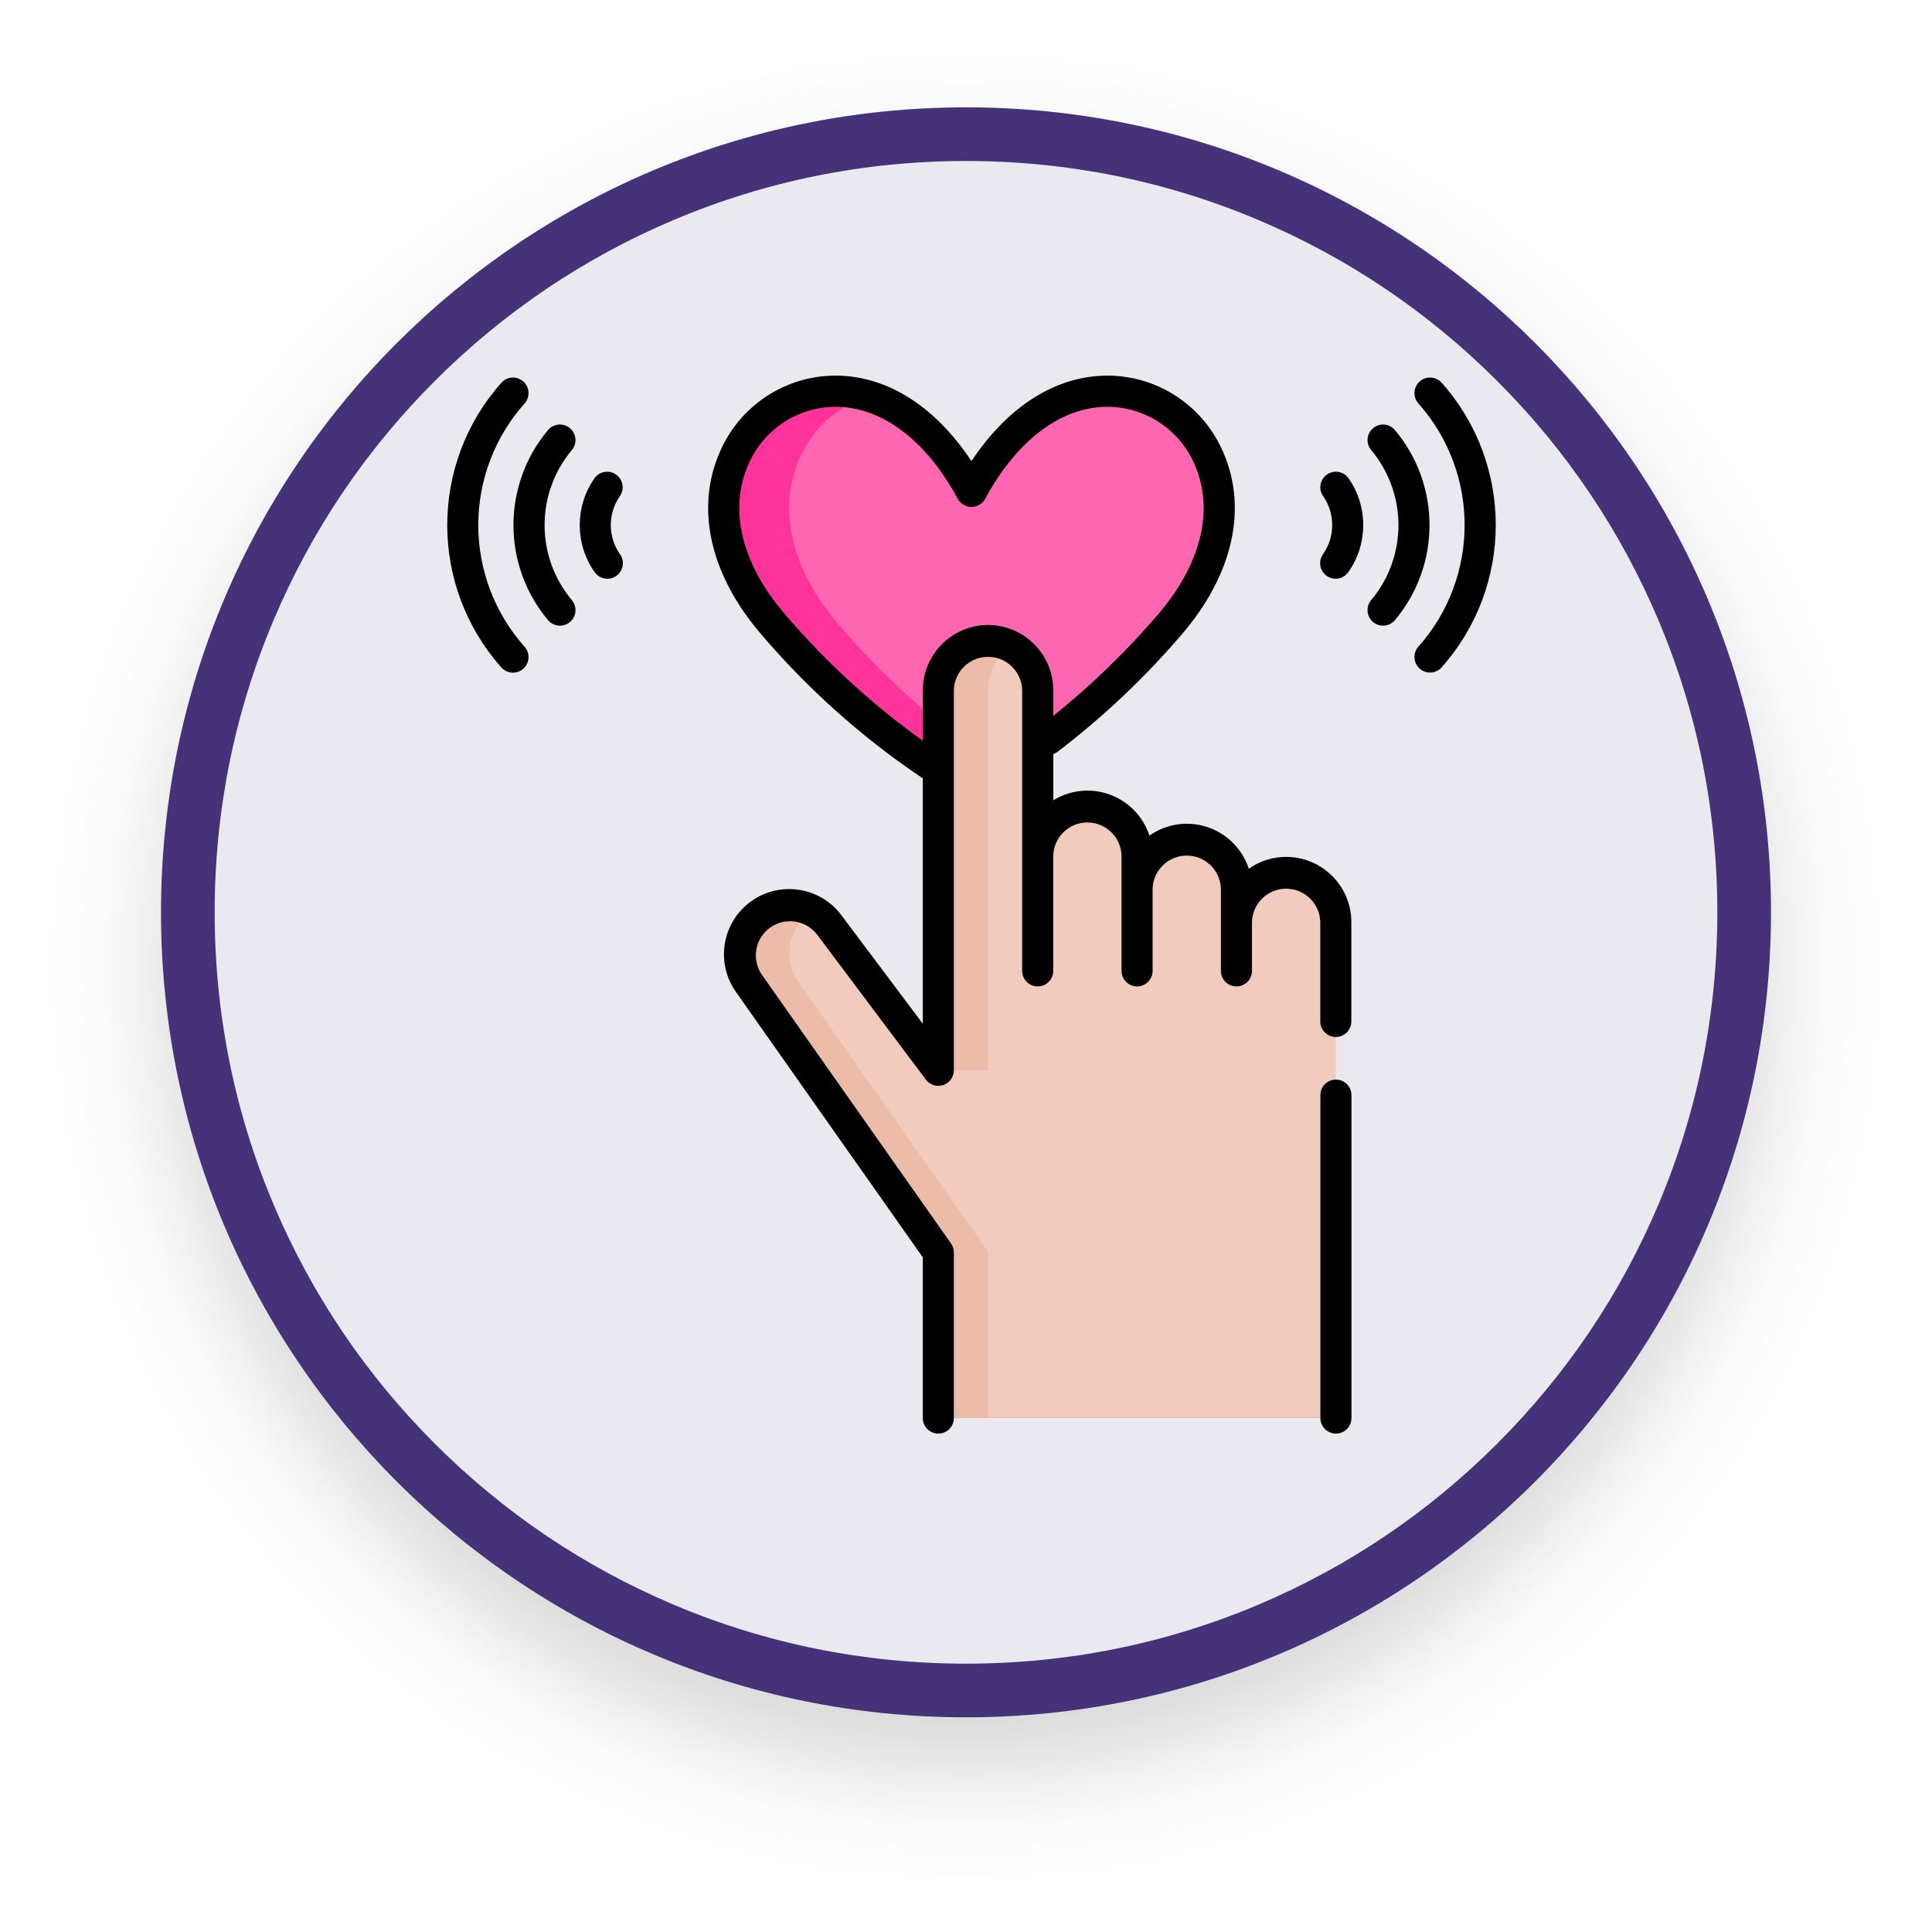
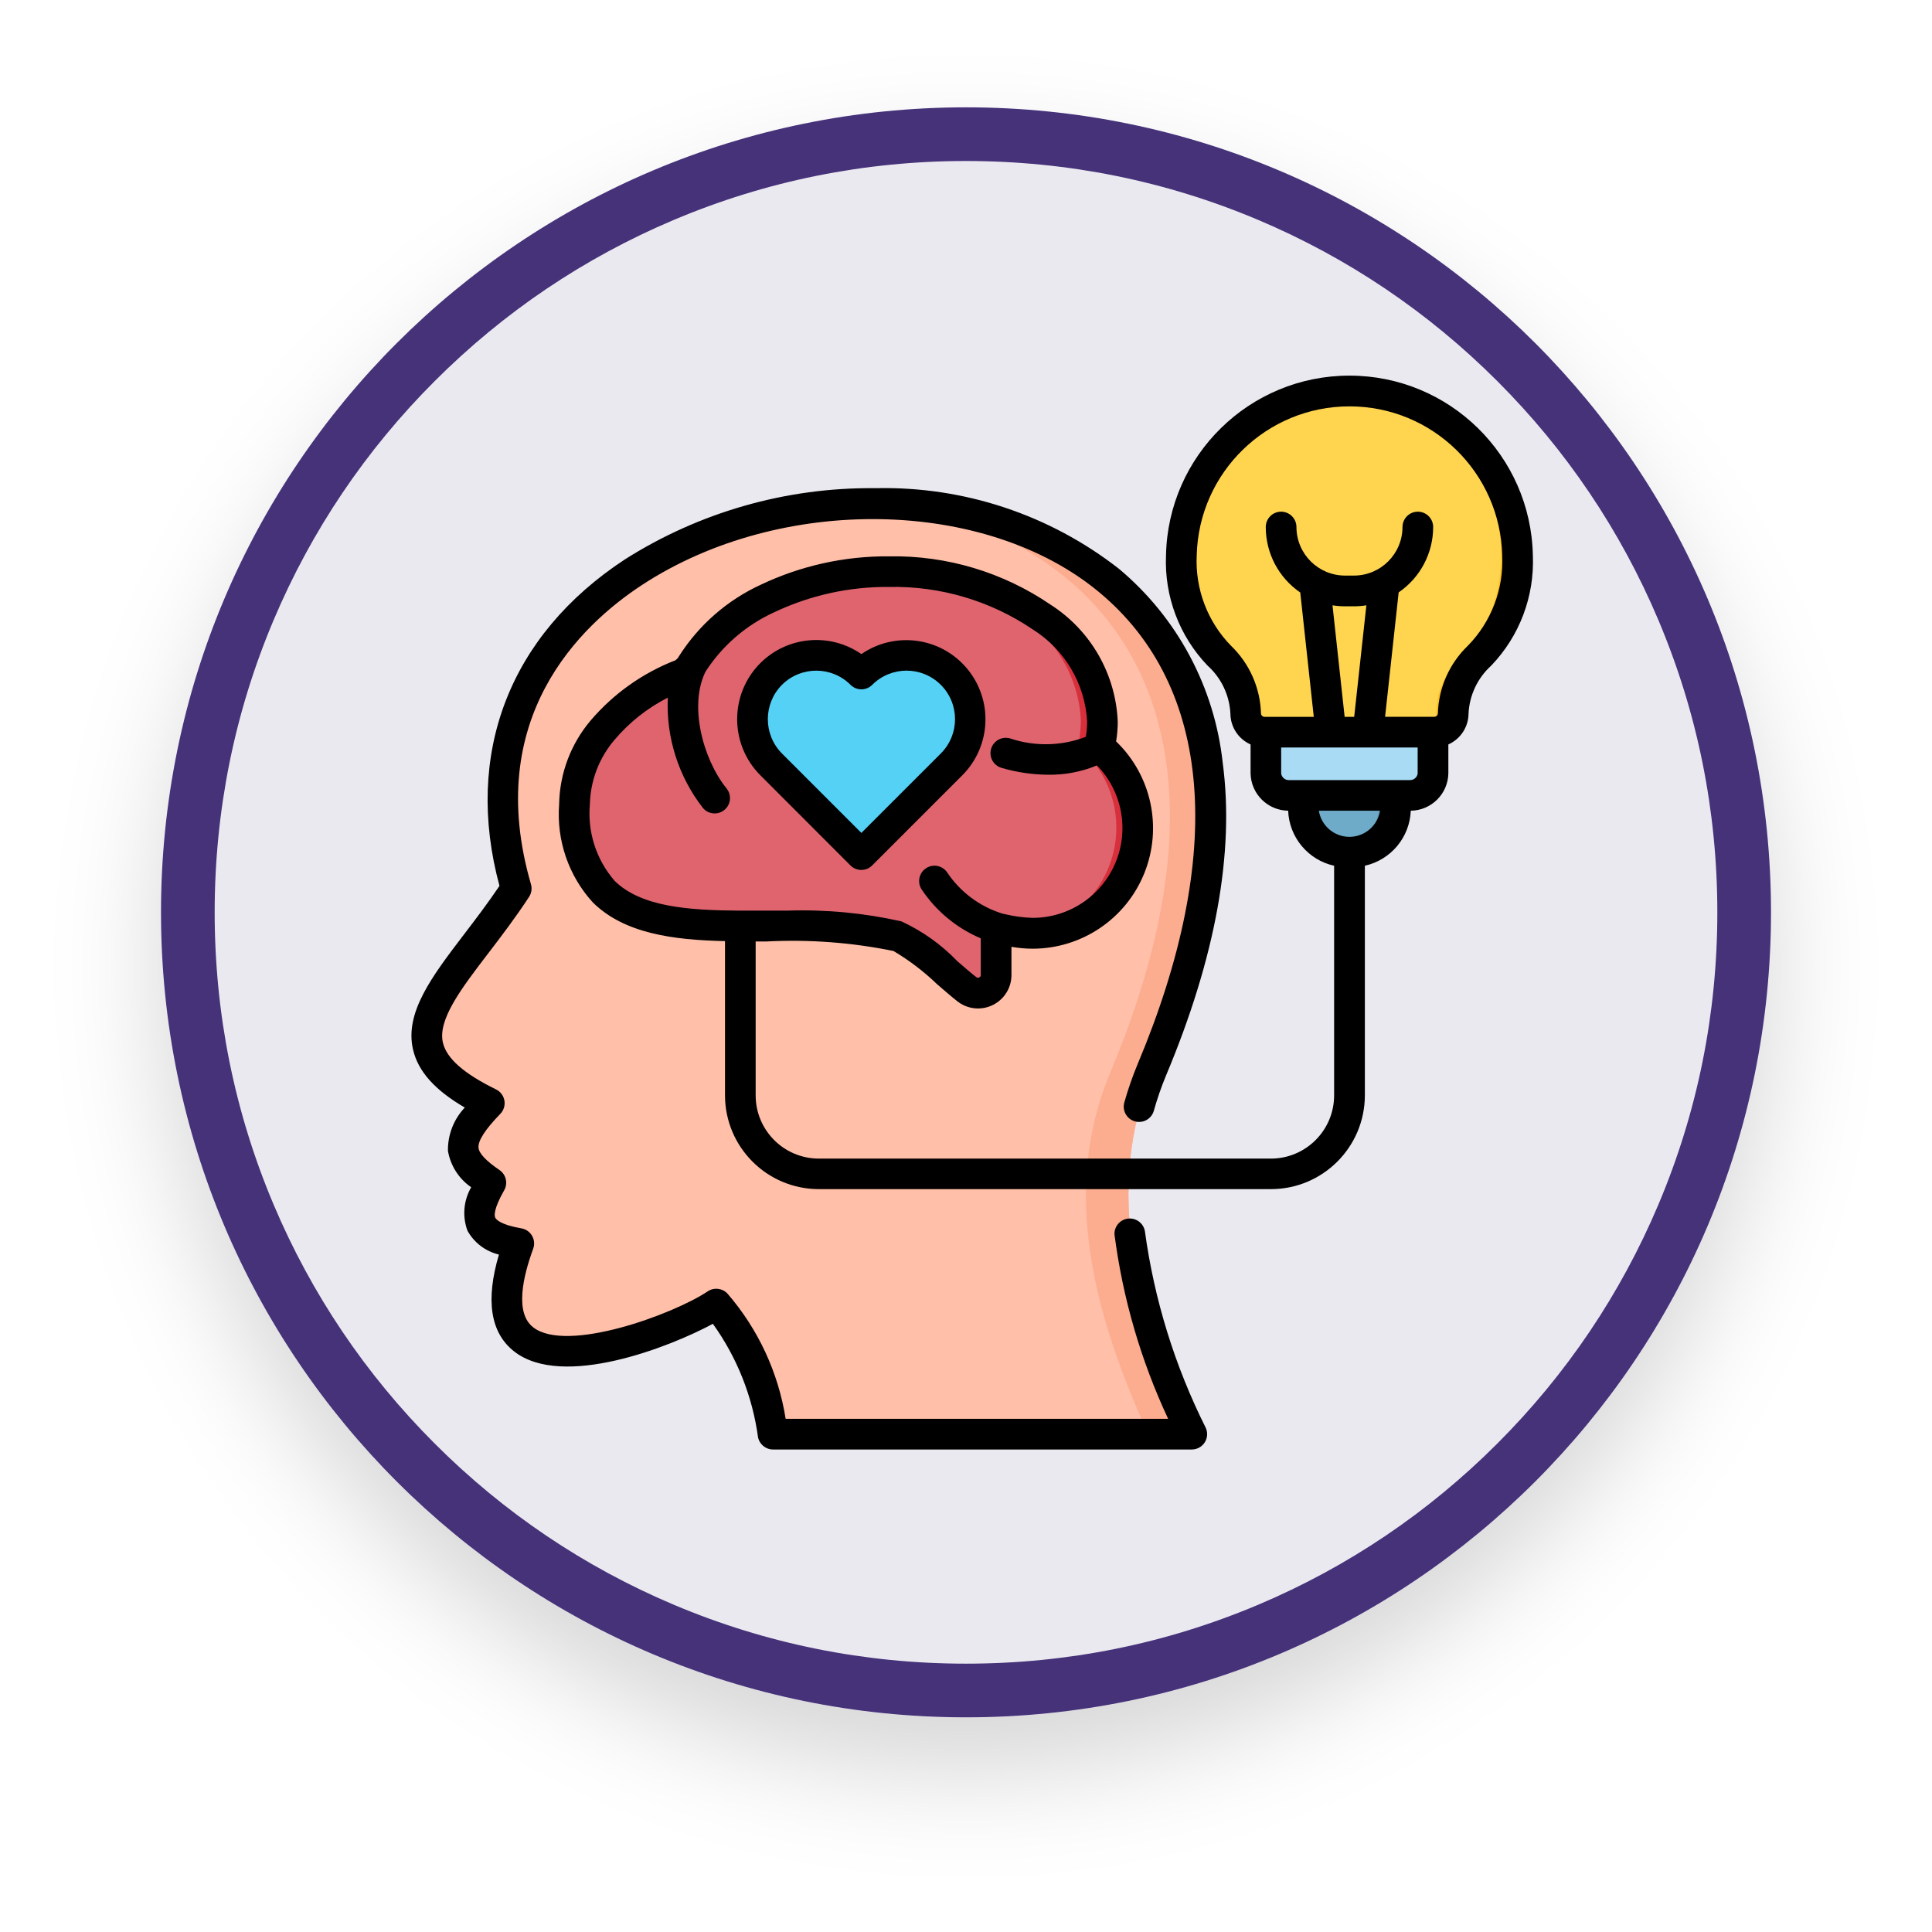
<svg xmlns="http://www.w3.org/2000/svg" width="108" height="108" viewBox="0 0 108 108">
  <defs>
    <filter id="Path_904820" x="0" y="0" width="108" height="108" filterUnits="userSpaceOnUse">
      <feOffset dy="3" input="SourceAlpha" />
      <feGaussianBlur stdDeviation="3" result="blur" />
      <feFlood flood-opacity="0.161" />
      <feComposite operator="in" in2="blur" />
      <feComposite in="SourceGraphic" />
    </filter>
  </defs>
-   <g id="Group_1163015" data-name="Group 1163015" transform="translate(-605 -1148)">
-     <g id="Group_1160599" data-name="Group 1160599">
-       <g id="Group_1160503" data-name="Group 1160503" transform="translate(401 -5301)">
-         <g id="Icono" transform="translate(213 6455)">
-           <g transform="matrix(1, 0, 0, 1, -9, -6)" filter="url(#Path_904820)">
-             <g id="Path_904820-2" data-name="Path 904820" transform="translate(9 6)" fill="#ebe9f0">
-               <path d="M 45 88.5 C 39.127 88.5 33.43 87.35 28.068 85.082 C 22.889 82.891 18.236 79.755 14.241 75.759 C 10.245 71.764 7.109 67.111 4.918 61.932 C 2.65 56.57 1.5 50.873 1.5 45 C 1.5 39.127 2.65 33.43 4.918 28.068 C 7.109 22.889 10.245 18.236 14.241 14.241 C 18.236 10.245 22.889 7.109 28.068 4.918 C 33.43 2.65 39.127 1.5 45 1.5 C 50.873 1.5 56.57 2.65 61.932 4.918 C 67.111 7.109 71.764 10.245 75.759 14.241 C 79.755 18.236 82.891 22.889 85.082 28.068 C 87.35 33.43 88.5 39.127 88.5 45 C 88.5 50.873 87.35 56.57 85.082 61.932 C 82.891 67.111 79.755 71.764 75.759 75.759 C 71.764 79.755 67.111 82.891 61.932 85.082 C 56.57 87.35 50.873 88.5 45 88.5 Z" stroke="none" />
-               <path d="M 45 3 C 39.329 3 33.829 4.11 28.653 6.299 C 23.652 8.415 19.16 11.443 15.302 15.302 C 11.443 19.16 8.415 23.652 6.299 28.653 C 4.11 33.829 3 39.329 3 45 C 3 50.671 4.11 56.171 6.299 61.347 C 8.415 66.348 11.443 70.84 15.302 74.698 C 19.16 78.557 23.652 81.585 28.653 83.701 C 33.829 85.89 39.329 87 45 87 C 50.671 87 56.171 85.89 61.347 83.701 C 66.348 81.585 70.84 78.557 74.698 74.698 C 78.557 70.84 81.585 66.348 83.701 61.347 C 85.89 56.171 87 50.671 87 45 C 87 39.329 85.89 33.829 83.701 28.653 C 81.585 23.652 78.557 19.16 74.698 15.302 C 70.84 11.443 66.348 8.415 61.347 6.299 C 56.171 4.11 50.671 3 45 3 M 45 0 C 69.853 0 90 20.147 90 45 C 90 69.853 69.853 90 45 90 C 20.147 90 0 69.853 0 45 C 0 20.147 20.147 0 45 0 Z" stroke="none" fill="#453179" />
+   <g id="Group_1164075" data-name="Group 1164075" transform="translate(-605 -852)">
+     <g id="Group_1163237" data-name="Group 1163237">
+       <g id="Group_1163009" data-name="Group 1163009" transform="translate(0 -296)">
+         <g id="Group_1160503" data-name="Group 1160503" transform="translate(401 -5301)">
+           <g id="Icono" transform="translate(213 6455)">
+             <g transform="matrix(1, 0, 0, 1, -9, -6)" filter="url(#Path_904820)">
+               <g id="Path_904820-2" data-name="Path 904820" transform="translate(9 6)" fill="#ebe9f0">
+                 <path d="M 45 88.5 C 39.127 88.5 33.43 87.35 28.068 85.082 C 22.889 82.891 18.236 79.755 14.241 75.759 C 10.245 71.764 7.109 67.111 4.918 61.932 C 2.65 56.57 1.5 50.873 1.5 45 C 1.5 39.127 2.65 33.43 4.918 28.068 C 7.109 22.889 10.245 18.236 14.241 14.241 C 18.236 10.245 22.889 7.109 28.068 4.918 C 33.43 2.65 39.127 1.5 45 1.5 C 50.873 1.5 56.57 2.65 61.932 4.918 C 67.111 7.109 71.764 10.245 75.759 14.241 C 79.755 18.236 82.891 22.889 85.082 28.068 C 87.35 33.43 88.5 39.127 88.5 45 C 88.5 50.873 87.35 56.57 85.082 61.932 C 82.891 67.111 79.755 71.764 75.759 75.759 C 71.764 79.755 67.111 82.891 61.932 85.082 C 56.57 87.35 50.873 88.5 45 88.5 Z" stroke="none" />
+                 <path d="M 45 3 C 39.329 3 33.829 4.11 28.653 6.299 C 23.652 8.415 19.16 11.443 15.302 15.302 C 11.443 19.16 8.415 23.652 6.299 28.653 C 4.11 33.829 3 39.329 3 45 C 3 50.671 4.11 56.171 6.299 61.347 C 8.415 66.348 11.443 70.84 15.302 74.698 C 19.16 78.557 23.652 81.585 28.653 83.701 C 33.829 85.89 39.329 87 45 87 C 50.671 87 56.171 85.89 61.347 83.701 C 66.348 81.585 70.84 78.557 74.698 74.698 C 78.557 70.84 81.585 66.348 83.701 61.347 C 85.89 56.171 87 50.671 87 45 C 87 39.329 85.89 33.829 83.701 28.653 C 81.585 23.652 78.557 19.16 74.698 15.302 C 70.84 11.443 66.348 8.415 61.347 6.299 C 56.171 4.11 50.671 3 45 3 M 45 0 C 69.853 0 90 20.147 90 45 C 90 69.853 69.853 90 45 90 C 20.147 90 0 69.853 0 45 C 0 20.147 20.147 0 45 0 Z" stroke="none" fill="#453179" />
+               </g>
            </g>
          </g>
        </g>
      </g>
-       <g id="me-gusta" transform="translate(627.726 1169)">
-         <path id="Path_979735" data-name="Path 979735" d="M150,13.123c-6.481-12.036-19.5-2.384-11.11,7.407A40.065,40.065,0,0,0,150,29.788a40.064,40.064,0,0,0,11.11-9.258C169.5,10.739,156.48,1.087,150,13.123Z" transform="translate(-118.418 -6.65)" fill="#ff66b2" />
-         <path id="Path_979736" data-name="Path 979736" d="M142.548,20.535C137.625,14.792,140.07,9.1,144.241,7.8c-5.964-1.784-11.608,5.437-5.352,12.737A40.066,40.066,0,0,0,150,29.794s.691-.346,1.829-1.077A43.361,43.361,0,0,1,142.548,20.535Z" transform="translate(-118.419 -6.655)" fill="#f39" />
-         <g id="Group_1160597" data-name="Group 1160597" transform="translate(35.284 24.064)">
-           <path id="Path_979737" data-name="Path 979737" d="M292.228,208.712a2.777,2.777,0,0,0-4.166,2.405v9.258h2.778v-9.258A2.776,2.776,0,0,1,292.228,208.712Z" transform="translate(-288.062 -208.34)" fill="#ffe6c9" />
-           <path id="Path_979738" data-name="Path 979738" d="M340.322,224.743a2.777,2.777,0,0,0-4.166,2.405v7.407h2.778v-7.407A2.776,2.776,0,0,1,340.322,224.743Z" transform="translate(-330.601 -222.519)" fill="#ffe6c9" />
-           <path id="Path_979739" data-name="Path 979739" d="M388.416,240.775a2.777,2.777,0,0,0-4.166,2.405v5.555h2.778V243.18A2.775,2.775,0,0,1,388.416,240.775Z" transform="translate(-373.14 -236.699)" fill="#ffe6c9" />
+       <g id="inteligencia-emocional_5_" data-name="inteligencia-emocional (5)" transform="translate(627.5 861.661)">
+         <g id="Group_1163236" data-name="Group 1163236" transform="translate(1.187 12.034)">
+           <g id="Group_1163224" data-name="Group 1163224" transform="translate(0 6.33)">
+             <path id="Path_997891" data-name="Path 997891" d="M22.37,113.6c2.021,2.2,2.687,4.736,3.2,7.312H49.11c-3.232-6.984-5.008-13.918-2.255-20.479,18.064-43-43.918-38.373-35.727-10.194C7.509,95.769,2.7,98.924,9.617,102.3c-2.024,2.084-1.927,3.1.091,4.471-1.026,1.8-1.054,2.963,1.567,3.417-3.661,9.943,8.662,5.036,11.095,3.406Z" transform="translate(-6.102 -68.598)" fill="#ffbfa8" fill-rule="evenodd" />
+           </g>
+           <g id="Group_1163225" data-name="Group 1163225" transform="translate(23.949 6.335)">
+             <path id="Path_997892" data-name="Path 997892" d="M217.954,120.944h2.426c-3.232-6.984-5.008-13.918-2.255-20.479,9.681-23.045-3.626-32.4-16.8-31.8,12.337.586,23.547,10.184,14.435,31.874C213.008,107.078,214.75,113.988,217.954,120.944Z" transform="translate(-201.32 -68.639)" fill="#fcac8f" fill-rule="evenodd" />
+           </g>
+           <g id="Group_1163226" data-name="Group 1163226" transform="translate(49.283 22.378)">
+             <path id="Path_997893" data-name="Path 997893" d="M413,199.416v1.155a2.59,2.59,0,0,1-5.165,0v-1.155Z" transform="translate(-407.831 -199.416)" fill="#6eabc9" fill-rule="evenodd" />
+           </g>
+           <g id="Group_1163227" data-name="Group 1163227" transform="translate(51.318 22.378)">
+             <path id="Path_997894" data-name="Path 997894" d="M427.547,199.416v1.155a2.5,2.5,0,0,1-2.583,2.4,2.839,2.839,0,0,1-.548-.056,2.455,2.455,0,0,0,2.038-2.342v-1.155Z" transform="translate(-424.416 -199.416)" fill="#65a1bf" fill-rule="evenodd" />
+           </g>
+           <g id="Group_1163228" data-name="Group 1163228" transform="translate(47.164 18.92)">
+             <path id="Path_997895" data-name="Path 997895" d="M399.961,171.224v2.583a1.286,1.286,0,0,1-1.326,1.232h-6.743a1.287,1.287,0,0,1-1.33-1.232v-2.583Z" transform="translate(-390.562 -171.224)" fill="#a9dbf5" fill-rule="evenodd" />
+           </g>
+           <g id="Group_1163229" data-name="Group 1163229" transform="translate(54.239 18.92)">
+             <path id="Path_997896" data-name="Path 997896" d="M450.552,171.224v2.583a1.286,1.286,0,0,1-1.326,1.232h-1a1.287,1.287,0,0,0,1.33-1.232v-2.583Z" transform="translate(-448.228 -171.224)" fill="#88c3e0" fill-rule="evenodd" />
+           </g>
+           <g id="Group_1163230" data-name="Group 1163230" transform="translate(42.415 0)">
+             <path id="Path_997897" data-name="Path 997897" d="M370.743,26.249c0,5.511-3.616,5.5-3.616,8.886a1.056,1.056,0,0,1-1.067,1.044h-9.532a1.058,1.058,0,0,1-1.067-1.044c0-3.388-3.616-3.375-3.616-8.886a9.452,9.452,0,0,1,18.9,0Z" transform="translate(-351.844 -17)" fill="#ffd54f" fill-rule="evenodd" />
+           </g>
+           <g id="Group_1163231" data-name="Group 1163231" transform="translate(47.098 0)">
+             <path id="Path_997898" data-name="Path 997898" d="M394.789,17a9.349,9.349,0,0,1,9.448,9.249c0,5.511-3.616,5.5-3.616,8.886a1.056,1.056,0,0,1-1.068,1.043h-1.092a1.058,1.058,0,0,0,1.068-1.043c0-3.389,3.616-3.375,3.616-8.886a9.333,9.333,0,0,0-8.9-9.231c.182-.011.363-.018.548-.018Z" transform="translate(-390.022 -17.002)" fill="#ffc328" fill-rule="evenodd" />
+           </g>
+           <g id="Group_1163232" data-name="Group 1163232" transform="translate(8.303 10.156)">
+             <path id="Path_997899" data-name="Path 997899" d="M99.533,120.11a5.908,5.908,0,0,0,4.062-10.2l-.29-.276a7.882,7.882,0,0,0,.154-1.406,7.407,7.407,0,0,0-3.42-5.891,14.767,14.767,0,0,0-8.575-2.548,15.605,15.605,0,0,0-6.816,1.5,9.854,9.854,0,0,0-4.373,3.905,3.913,3.913,0,0,1-.38.332,11.155,11.155,0,0,0-4.52,3.165,6.581,6.581,0,0,0-1.591,4.188c0,6.882,5.315,6.854,10.809,6.826a28.851,28.851,0,0,1,7.347.569c.9.241,2.9,2.2,3.905,2.984a1.015,1.015,0,0,0,1.64-.8v-2.628A10.124,10.124,0,0,0,99.533,120.11Z" transform="translate(-73.784 -99.787)" fill="#df646e" />
+           </g>
+           <g id="Group_1163233" data-name="Group 1163233" transform="translate(25.362 10.156)">
+             <path id="Path_997900" data-name="Path 997900" d="M221.532,120.11a5.908,5.908,0,0,0,4.062-10.2l-.29-.276a7.882,7.882,0,0,0,.154-1.406,7.407,7.407,0,0,0-3.42-5.891,14.767,14.767,0,0,0-8.575-2.548c-.209,0-.415,0-.621.011a14.575,14.575,0,0,1,7.954,2.537,7.407,7.407,0,0,1,3.42,5.891,8.214,8.214,0,0,1-.154,1.406l.29.276a5.913,5.913,0,0,1-3.431,10.17A5.713,5.713,0,0,0,221.532,120.11Z" transform="translate(-212.842 -99.787)" fill="#d82f3c" />
+           </g>
+           <g id="Group_1163234" data-name="Group 1163234" transform="translate(18.305 14.864)">
+             <path id="Path_997901" data-name="Path 997901" d="M156.366,139.213a3.6,3.6,0,0,1,5.075,0,3.589,3.589,0,1,1,5.078,5.075l-5.078,5.074-5.075-5.074A3.6,3.6,0,0,1,156.366,139.213Z" transform="translate(-155.319 -138.166)" fill="#55d1f5" fill-rule="evenodd" />
+           </g>
+           <g id="Group_1163235" data-name="Group 1163235" transform="translate(23.928 15.018)">
+             <path id="Path_997902" data-name="Path 997902" d="M205.231,139.418a3.551,3.551,0,0,1,1.5.893,3.6,3.6,0,0,1,0,5.075l-5.078,5.074-.5-.5,4.876-4.876a3.579,3.579,0,0,0-.8-5.671Z" transform="translate(-201.151 -139.418)" fill="#41c4e8" fill-rule="evenodd" />
+           </g>
        </g>
-         <path id="Path_979740" data-name="Path 979740" d="M174.333,141.145a2.778,2.778,0,0,0-2.778,2.778v-1.852a2.778,2.778,0,1,0-5.555,0v-1.852a2.778,2.778,0,0,0-5.555,0v-9.259a2.778,2.778,0,1,0-5.555,0v21.245l-6.076-8.1a2.778,2.778,0,0,0-4.512,3.24l10.588,15.04v9.258h22.22V143.922A2.777,2.777,0,0,0,174.333,141.145Z" transform="translate(-125.161 -113.377)" fill="#f1cbbd" />
-         <g id="Group_1160598" data-name="Group 1160598" transform="translate(18.619 14.806)">
-           <path id="Path_979741" data-name="Path 979741" d="M157.669,284.692v-9.258l-10.588-15.04a2.778,2.778,0,0,1,.636-3.876c.062-.044.125-.085.189-.124a2.778,2.778,0,0,0-3.6,4.05l10.588,15.04v9.258h22.22v-.05H157.669Z" transform="translate(-143.781 -241.277)" fill="#edbca9" />
-           <path id="Path_979742" data-name="Path 979742" d="M242.746,152.206V130.912a2.776,2.776,0,0,1,1.346-2.38,2.778,2.778,0,0,0-4.123,2.43v21.245h2.778Z" transform="translate(-228.858 -128.184)" fill="#edbca9" />
-         </g>
-         <path id="Path_979743" data-name="Path 979743" d="M425.7,340.667a.868.868,0,0,0-.868.868v18.054a.868.868,0,1,0,1.736,0V341.535A.868.868,0,0,0,425.7,340.667Z" transform="translate(-373.747 -301.318)" />
-         <path id="Path_979744" data-name="Path 979744" d="M160.873,26.9a3.624,3.624,0,0,0-2.09.662,3.641,3.641,0,0,0-5.555-1.852,3.642,3.642,0,0,0-5.374-1.972V21.151a.864.864,0,0,0,.25-.132,45.408,45.408,0,0,0,6.948-6.574c2.834-3.306,3.676-7,2.311-10.141a7.044,7.044,0,0,0-6.182-4.3c-2.976-.126-5.8,1.6-7.9,4.774-2.1-3.176-4.919-4.9-7.9-4.774A7.044,7.044,0,0,0,129.2,4.3c-1.365,3.139-.523,6.835,2.311,10.141a44.54,44.54,0,0,0,8.972,8.02c.025.017.051.03.077.043V36.226l-4.509-6.008a3.645,3.645,0,0,0-5.921,4.254l10.43,14.815v8.984a.868.868,0,1,0,1.736,0V49.012a.876.876,0,0,0-.158-.5L131.547,33.466a1.91,1.91,0,0,1,3.1-2.228l.011.015,6.076,8.1a.868.868,0,0,0,1.562-.521V17.584a1.91,1.91,0,0,1,3.819,0V33.273a.868.868,0,0,0,1.736,0V26.842a1.91,1.91,0,0,1,3.819,0v6.431a.868.868,0,1,0,1.736,0V28.694a1.91,1.91,0,0,1,3.819,0v4.579a.868.868,0,1,0,1.736,0V30.545a1.91,1.91,0,0,1,3.819,0V36.1a.868.868,0,1,0,1.736,0V30.545A3.65,3.65,0,0,0,160.873,26.9ZM144.208,13.938a3.65,3.65,0,0,0-3.645,3.645v2.827a43.272,43.272,0,0,1-7.731-7.1C130.447,10.534,129.7,7.5,130.794,5a5.321,5.321,0,0,1,4.663-3.255c2.665-.11,5.24,1.763,7.061,5.144a.876.876,0,0,0,1.528,0c1.82-3.381,4.4-5.256,7.061-5.144A5.321,5.321,0,0,1,155.77,5c1.089,2.506.347,5.538-2.037,8.319a43.878,43.878,0,0,1-5.88,5.7V17.584A3.65,3.65,0,0,0,144.208,13.938Z" transform="translate(-111.701 0)" />
-         <path id="Path_979745" data-name="Path 979745" d="M471.927,1.207a.868.868,0,0,0-1.3,1.154,10.239,10.239,0,0,1,0,13.6.868.868,0,1,0,1.3,1.153,11.975,11.975,0,0,0,0-15.912Z" transform="translate(-414.064 -0.81)" />
-         <path id="Path_979746" data-name="Path 979746" d="M449.211,23.958a.868.868,0,1,0-1.331,1.115,6.535,6.535,0,0,1,0,8.392.868.868,0,1,0,1.331,1.115,8.27,8.27,0,0,0,0-10.621Z" transform="translate(-393.957 -20.916)" />
-         <path id="Path_979747" data-name="Path 979747" d="M425.2,46.652a.868.868,0,0,0-.216,1.208,2.832,2.832,0,0,1,0,3.236.868.868,0,1,0,1.424.992,4.568,4.568,0,0,0,0-5.221A.868.868,0,0,0,425.2,46.652Z" transform="translate(-373.747 -41.126)" />
-         <path id="Path_979748" data-name="Path 979748" d="M4.01,9.162A10.226,10.226,0,0,1,6.6,2.36.868.868,0,0,0,5.3,1.207a11.975,11.975,0,0,0,0,15.912.868.868,0,1,0,1.3-1.153A10.226,10.226,0,0,1,4.01,9.162Z" transform="translate(0 -0.809)" />
-         <path id="Path_979749" data-name="Path 979749" d="M37.488,23.85a.868.868,0,0,0-1.223.108,8.271,8.271,0,0,0,0,10.622A.868.868,0,1,0,37.6,33.465a6.535,6.535,0,0,1,0-8.392A.868.868,0,0,0,37.488,23.85Z" transform="translate(-28.358 -20.916)" />
-         <path id="Path_979750" data-name="Path 979750" d="M68.427,46.652a.868.868,0,0,0-1.208.216,4.568,4.568,0,0,0,0,5.221.868.868,0,1,0,1.424-.992,2.832,2.832,0,0,1,0-3.236A.869.869,0,0,0,68.427,46.652Z" transform="translate(-56.718 -41.126)" />
+         <path id="Path_997903" data-name="Path 997903" d="M44.9,70.15a.857.857,0,0,1-.778,1.217H20.714a.857.857,0,0,1-.841-.69,14.132,14.132,0,0,0-2.523-6.336C14.994,65.617,8.94,68.01,6.234,65.879c-1.322-1.041-1.6-2.858-.843-5.409a2.731,2.731,0,0,1-1.759-1.334,2.86,2.86,0,0,1,.208-2.428,3.1,3.1,0,0,1-1.3-2.038,3.443,3.443,0,0,1,.942-2.418C1.806,51.275.878,50.235.592,49.024.1,46.947,1.655,44.91,3.454,42.552c.651-.853,1.322-1.733,1.967-2.692C3.426,32.477,5.973,25.84,12.447,21.6a25.627,25.627,0,0,1,13.913-3.972h.106a21.3,21.3,0,0,1,13.585,4.508,16.455,16.455,0,0,1,5.8,10.848c.667,5-.4,10.886-3.173,17.486A17.407,17.407,0,0,0,42,52.431a.857.857,0,1,1-1.65-.464,19.088,19.088,0,0,1,.749-2.155c4.932-11.74,4.172-21.1-2.139-26.355-6.359-5.3-17.829-5.485-25.568-.42-3.474,2.274-8.9,7.471-6.211,16.731a.857.857,0,0,1-.106.708c-.743,1.137-1.545,2.189-2.253,3.116C3.282,45.6,1.956,47.342,2.26,48.63c.208.88,1.179,1.733,2.969,2.608a.857.857,0,0,1,.238,1.367c-.847.872-1.257,1.509-1.218,1.893.032.321.416.729,1.174,1.248a.857.857,0,0,1,.26,1.133c-.6,1.055-.551,1.419-.5,1.526.042.089.271.395,1.464.6a.857.857,0,0,1,.658,1.141C6.734,61.7,6.268,63.723,7.3,64.532c1.869,1.472,7.843-.721,9.763-2.006a.857.857,0,0,1,1.108.132,14.053,14.053,0,0,1,3.247,6.994H42.8a34.9,34.9,0,0,1-3-10.31.857.857,0,0,1,1.7-.182,35.151,35.151,0,0,0,3.4,10.99ZM20,33.672a4.439,4.439,0,0,1,0-6.262h0a4.433,4.433,0,0,1,5.652-.507A4.427,4.427,0,0,1,31.3,33.672l-5.046,5.046a.857.857,0,0,1-1.212,0Zm1.212-5.05a2.725,2.725,0,0,0,0,3.837l4.44,4.44,4.44-4.44a2.712,2.712,0,1,0-3.834-3.837.857.857,0,0,1-1.212,0,2.714,2.714,0,0,0-3.834,0ZM63.188,21.39a8.393,8.393,0,0,1-2.323,6.153,3.868,3.868,0,0,0-1.273,2.687,1.9,1.9,0,0,1-1.128,1.724v1.625a2.128,2.128,0,0,1-2.1,2.079,3.287,3.287,0,0,1-2.567,3.076V51.568a5.252,5.252,0,0,1-5.248,5.244H23.272a5.25,5.25,0,0,1-5.244-5.244v-8.62c-2.894-.064-5.639-.422-7.4-2.174a7.317,7.317,0,0,1-1.872-5.462A7.433,7.433,0,0,1,10.53,30.6a11.868,11.868,0,0,1,4.734-3.354l.123-.114c.021-.037.045-.073.067-.11L15.469,27a10.733,10.733,0,0,1,4.573-3.981,16.387,16.387,0,0,1,7.156-1.58,15.517,15.517,0,0,1,9.028,2.7,8.165,8.165,0,0,1,3.757,6.558,7.094,7.094,0,0,1-.091,1.087,6.736,6.736,0,0,1-4.674,11.588,7,7,0,0,1-1.177-.105v1.573a1.868,1.868,0,0,1-3.015,1.479c-.318-.246-.72-.6-1.145-.965a13.318,13.318,0,0,0-2.434-1.854,28.217,28.217,0,0,0-7.083-.533l-.622,0v8.608a3.534,3.534,0,0,0,3.53,3.53H48.545a3.535,3.535,0,0,0,3.533-3.53V38.735a3.287,3.287,0,0,1-2.57-3.077,2.13,2.13,0,0,1-2.1-2.079V31.954a1.9,1.9,0,0,1-1.128-1.724A3.868,3.868,0,0,0,45,27.543,8.394,8.394,0,0,1,42.68,21.39a10.256,10.256,0,0,1,20.508,0ZM11.835,39.558c1.477,1.47,4.1,1.669,7.014,1.686l.035,0,.043,0c.469,0,.945,0,1.426,0,.383,0,.768,0,1.153,0a25.262,25.262,0,0,1,6.383.6,10.319,10.319,0,0,1,3.117,2.217c.406.353.789.686,1.07.9a.132.132,0,0,0,.161.016.137.137,0,0,0,.089-.139V42.792a7.477,7.477,0,0,1-3.3-2.725.857.857,0,0,1,1.424-.955,5.766,5.766,0,0,0,3.109,2.305l.108.022a7.612,7.612,0,0,0,1.554.209,5.02,5.02,0,0,0,3.6-8.523,6.833,6.833,0,0,1-2.713.522,9.486,9.486,0,0,1-2.62-.383.857.857,0,1,1,.476-1.647,6.263,6.263,0,0,0,4.235-.089,5.439,5.439,0,0,0,.074-.84,6.508,6.508,0,0,0-3.046-5.167A13.8,13.8,0,0,0,27.2,23.15a14.663,14.663,0,0,0-6.4,1.405,9.04,9.04,0,0,0-3.856,3.321c-.944,1.878-.159,4.892,1.172,6.538a.857.857,0,1,1-1.333,1.078,9.352,9.352,0,0,1-1.952-6.154,9.569,9.569,0,0,0-2.969,2.348,5.74,5.74,0,0,0-1.388,3.625,5.728,5.728,0,0,0,1.367,4.247Zm42.807-3.9H51.225a1.73,1.73,0,0,0,3.418,0Zm2.107-2.082V32.125H49.118v1.454a.431.431,0,0,0,.465.368h6.705A.434.434,0,0,0,56.75,33.579ZM53.2,30.41l.681-6.233a4.443,4.443,0,0,1-.7.055h-.493a4.449,4.449,0,0,1-.7-.055l.678,6.233Zm8.276-9.02a8.542,8.542,0,0,0-17.079,0,6.752,6.752,0,0,0,1.921,5.05A5.463,5.463,0,0,1,47.99,30.23a.2.2,0,0,0,.2.18h2.751l-.756-6.951A4.426,4.426,0,0,1,48.257,19.8a.857.857,0,0,1,1.715,0,2.719,2.719,0,0,0,2.717,2.714h.493A2.717,2.717,0,0,0,55.9,19.8a.857.857,0,1,1,1.715,0,4.427,4.427,0,0,1-1.929,3.654l-.759,6.953h2.751a.2.2,0,0,0,.2-.18,5.463,5.463,0,0,1,1.674-3.789,6.752,6.752,0,0,0,1.921-5.05Z" transform="translate(0)" />
      </g>
    </g>
  </g>
</svg>
